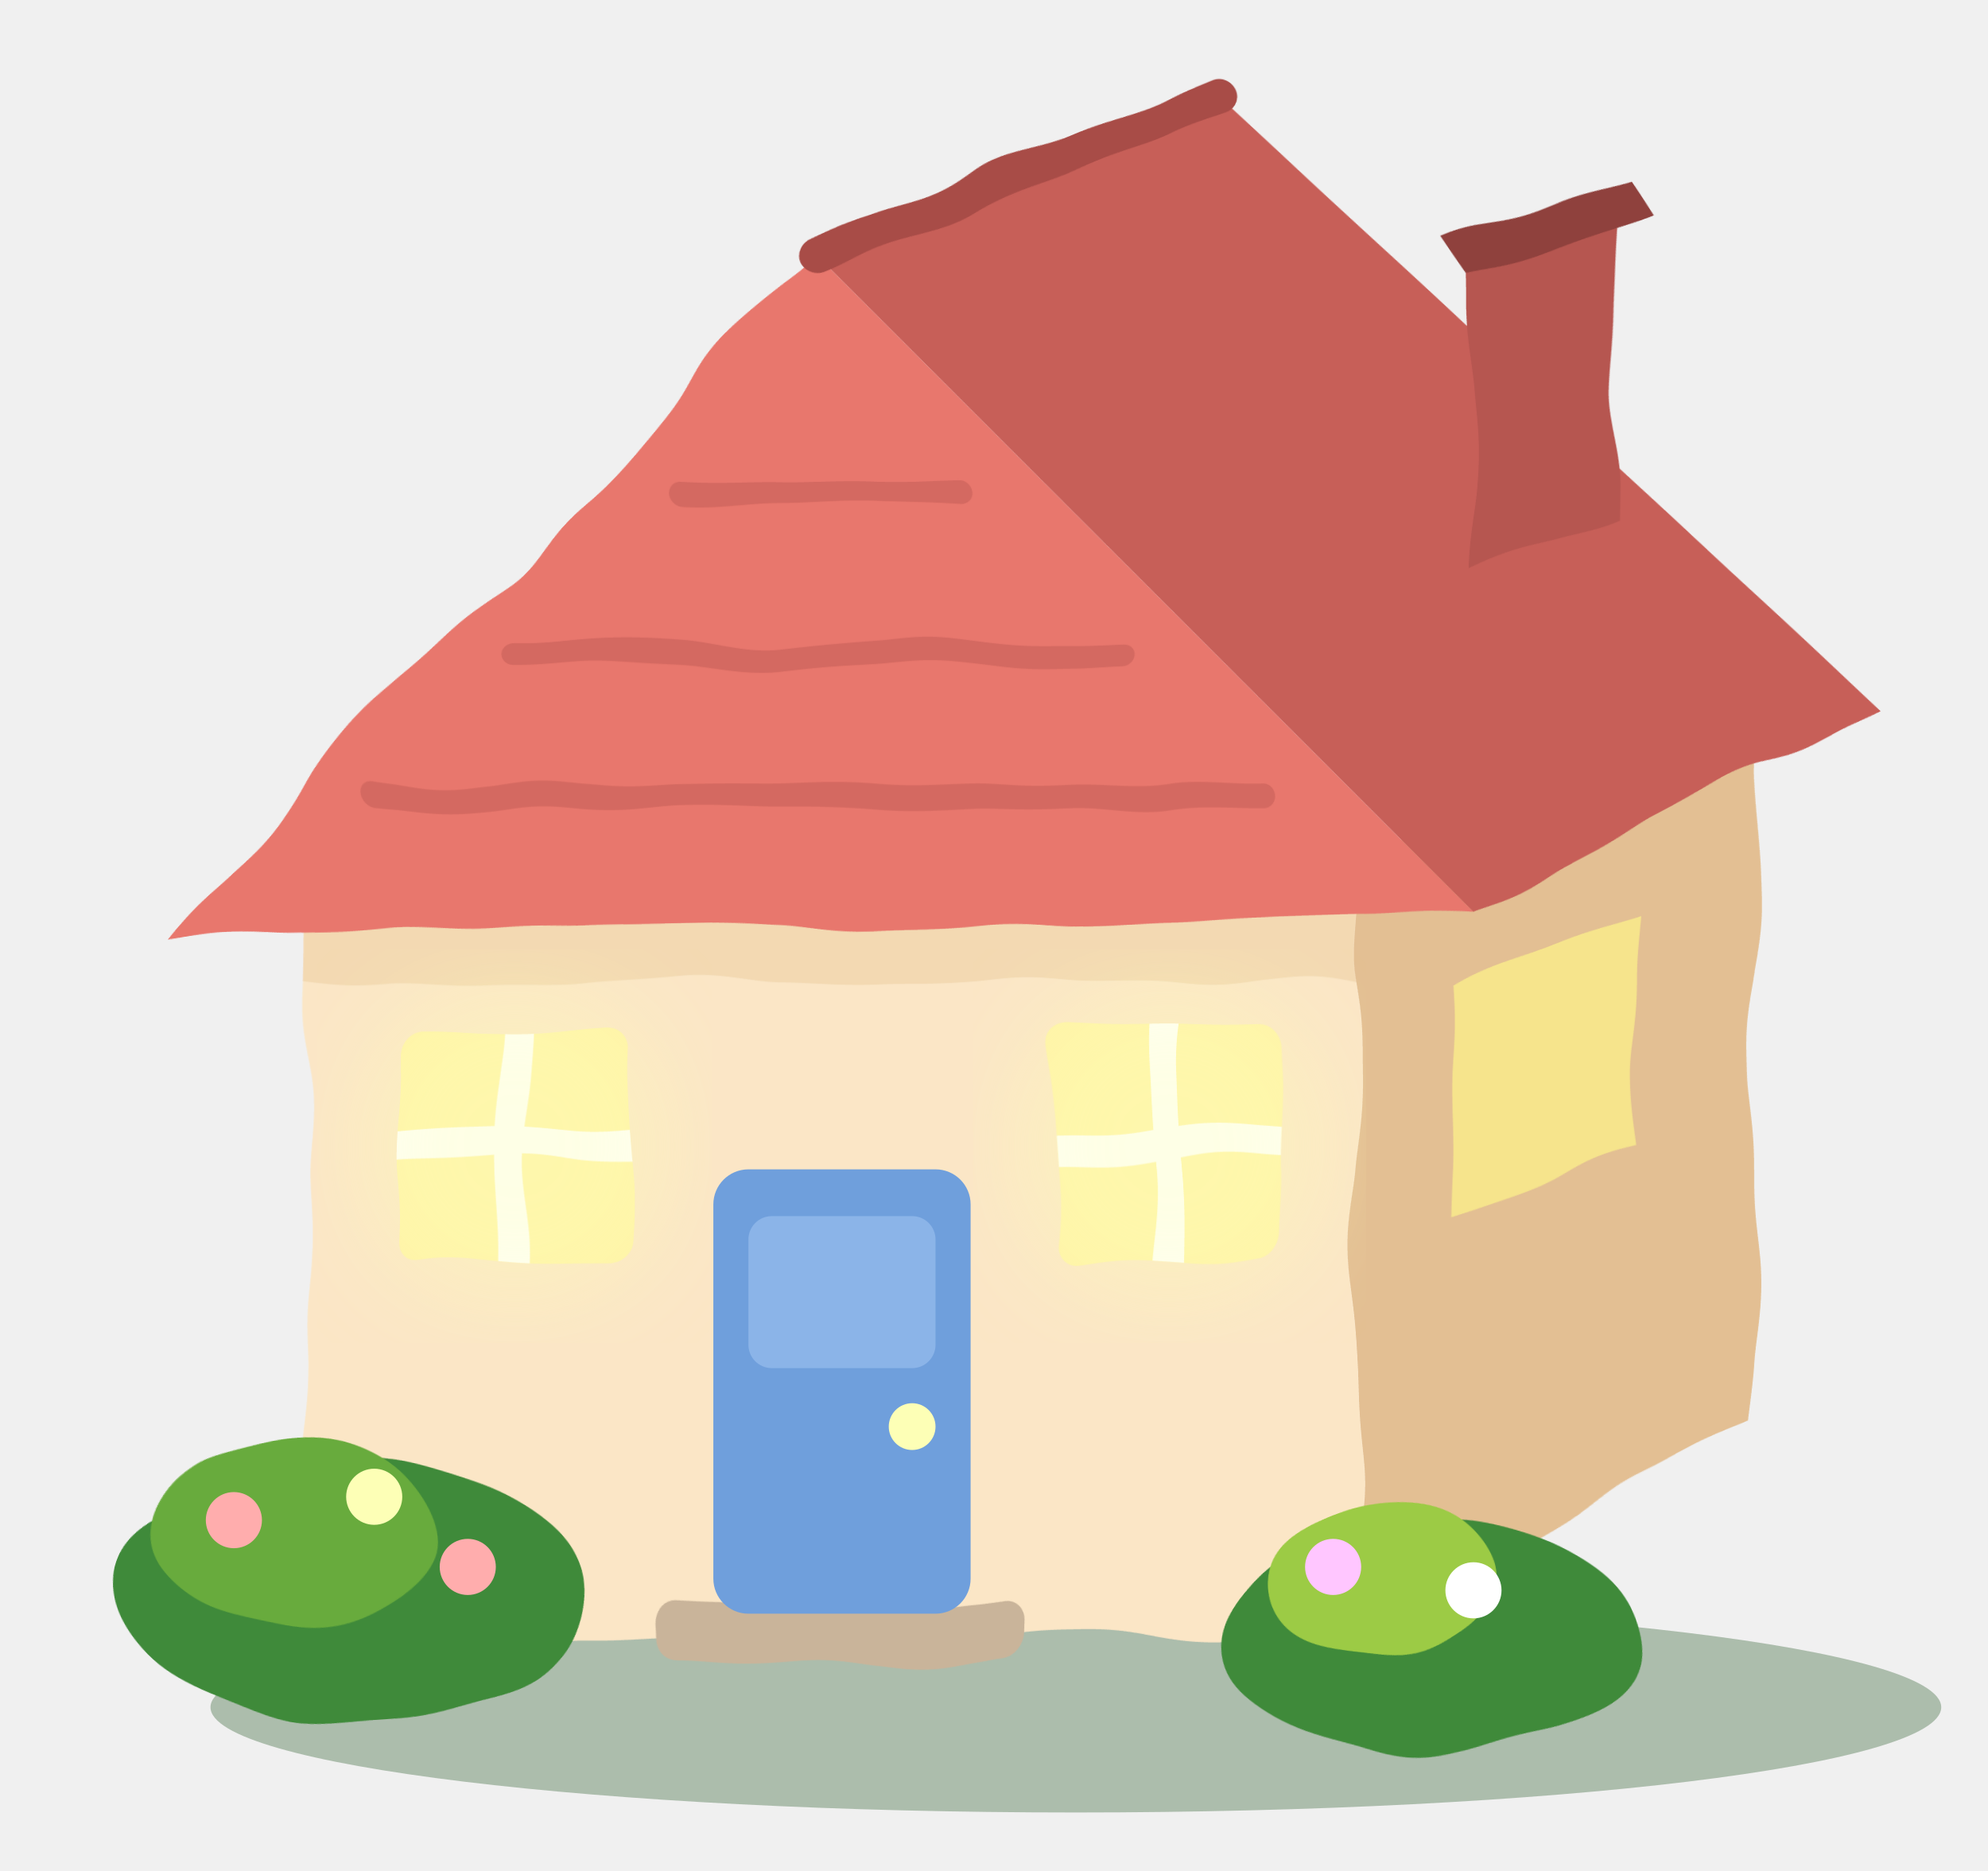
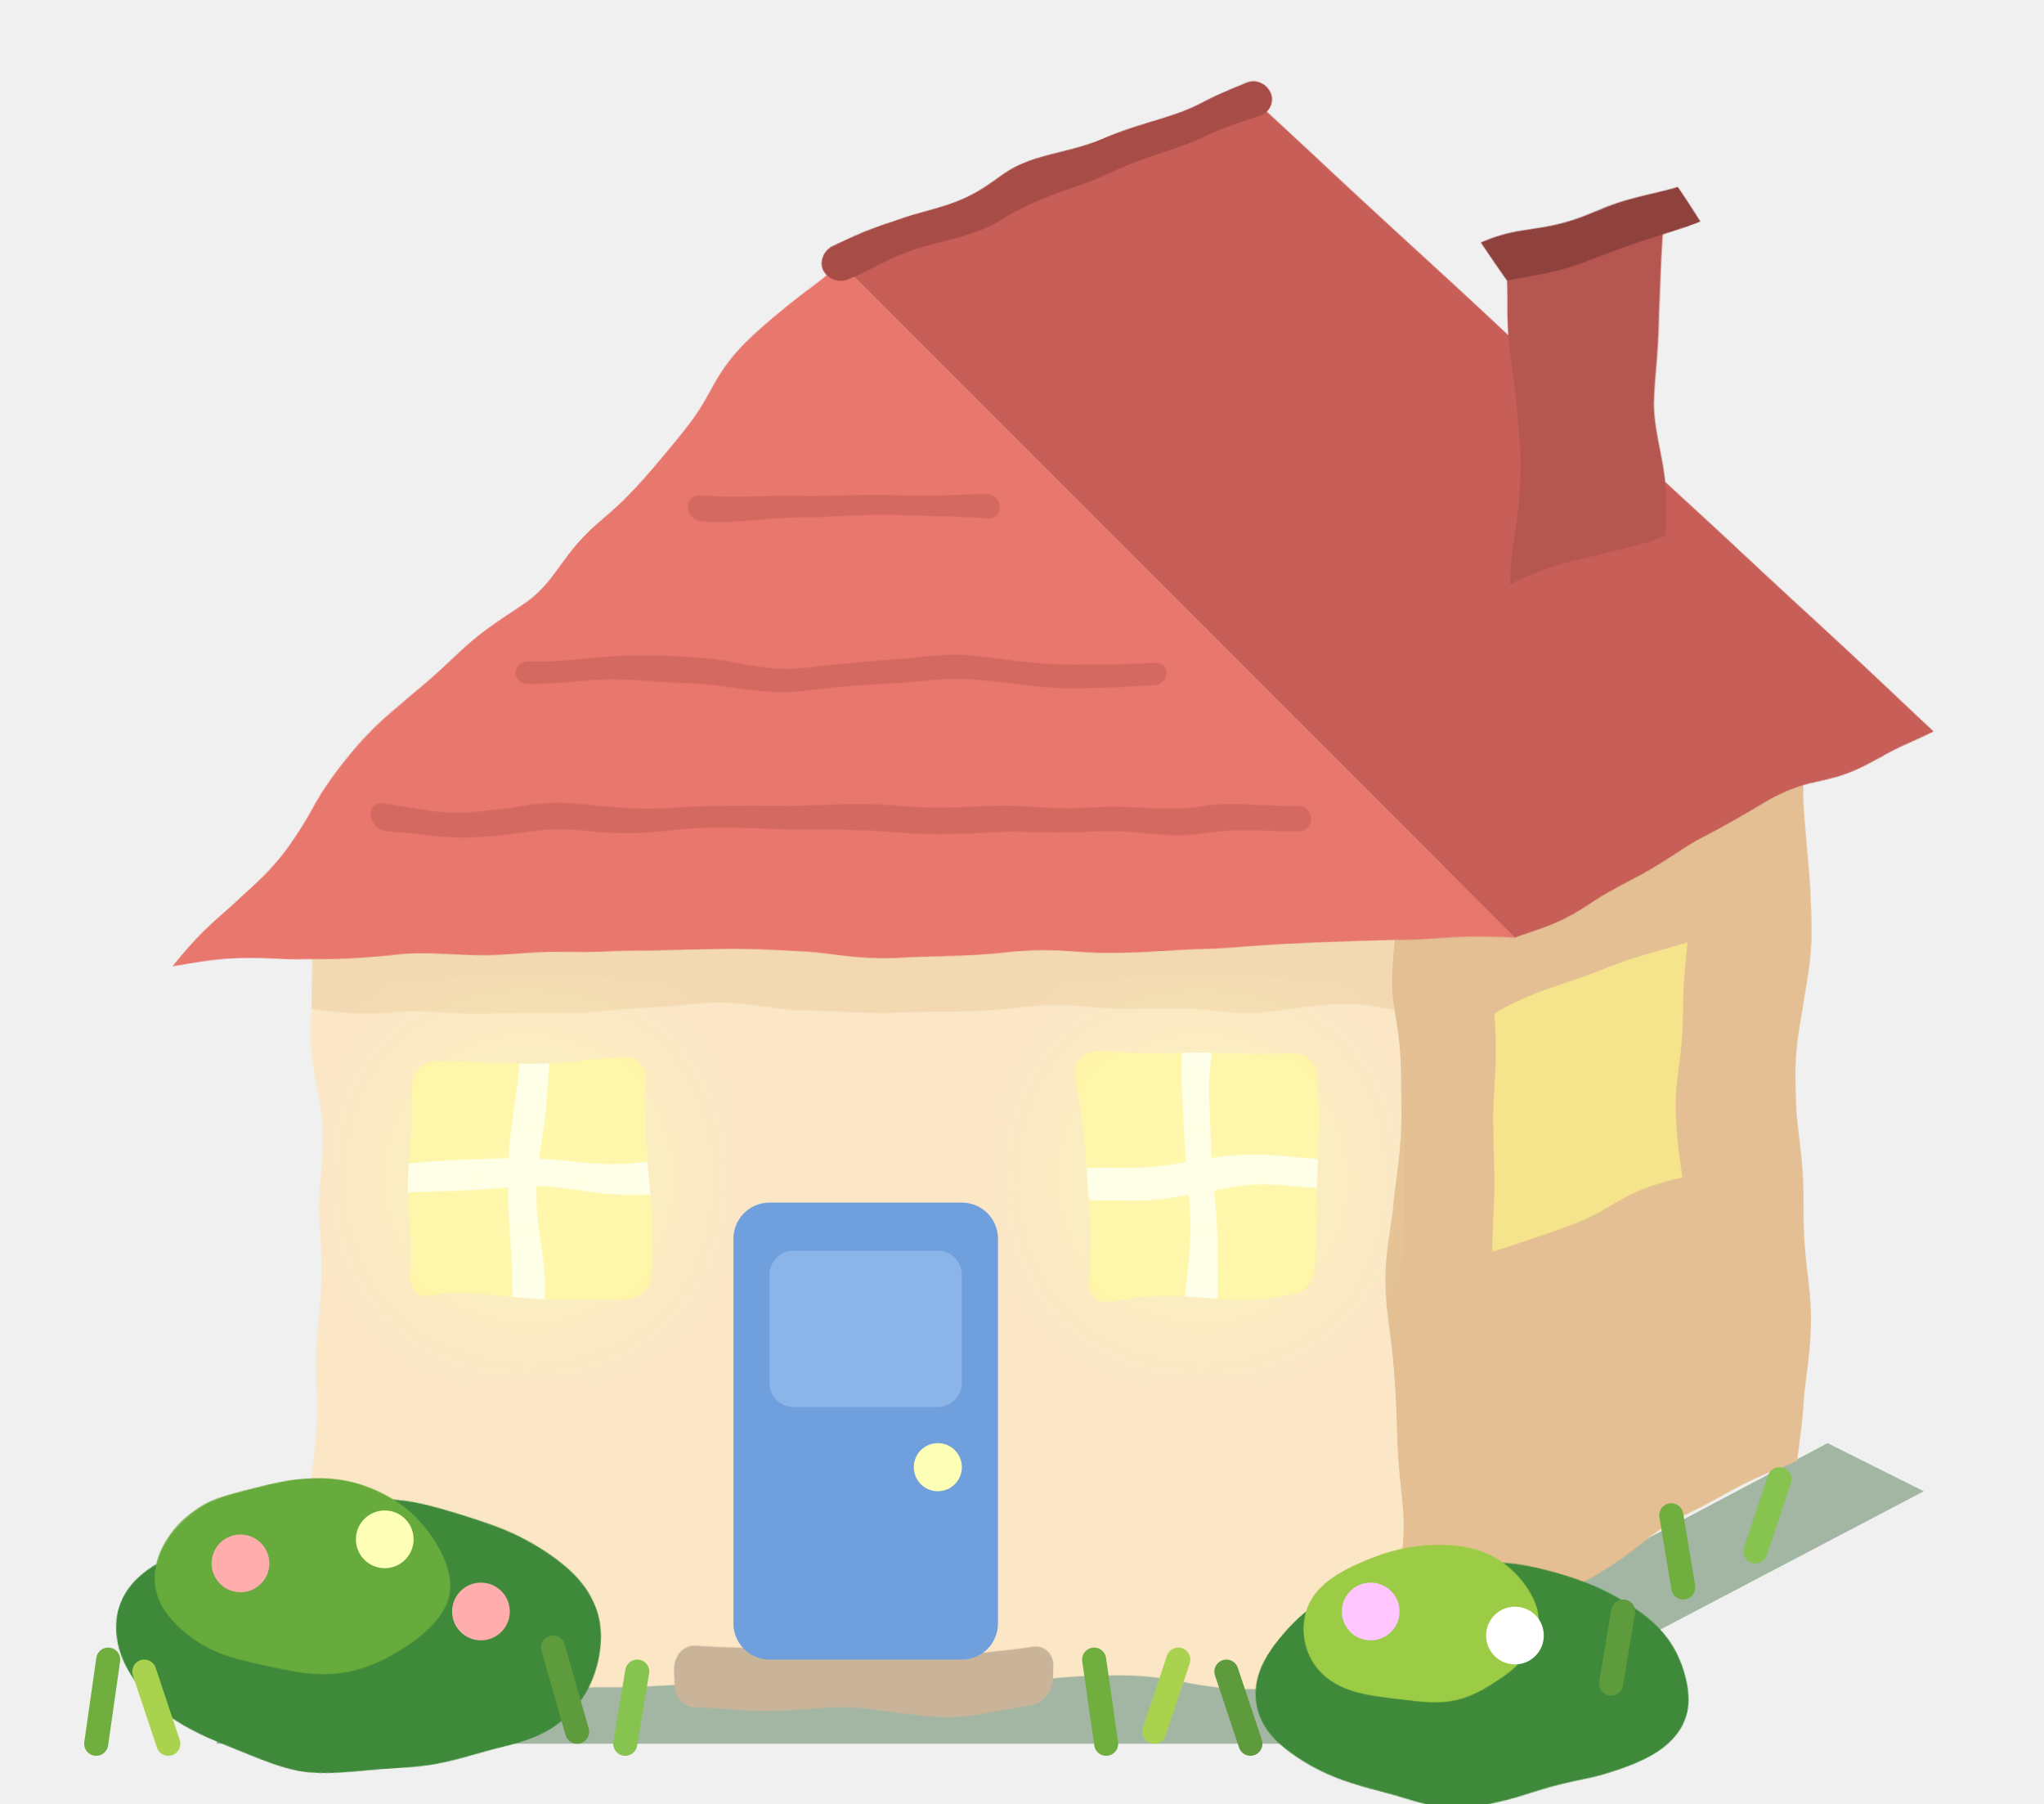
- <svg xmlns="http://www.w3.org/2000/svg" viewBox="0 0 170 160">
+ <svg xmlns="http://www.w3.org/2000/svg" viewBox="0 0 170 150">
  <defs>
    <filter id="brush" x="-5%" y="-5%" width="110%" height="110%">
      <feTurbulence type="fractalNoise" baseFrequency="0.06" numOctaves="2" seed="5" />
      <feDisplacementMap in="SourceGraphic" scale="3" />
    </filter>
    <filter id="glow">
      <feGaussianBlur stdDeviation="4" />
    </filter>
  </defs>
-   <ellipse cx="92" cy="146" rx="74" ry="9" fill="#2f5e2f" opacity="0.35" />
+   <path d="M20 138 L118 138 L152 120 L160 124 L120 145 L18 145 Z" fill="#2f5e2f" opacity="0.4" />
  <g filter="url(#brush)">
    <path d="M116 74 L150 60 L150 122 L116 140 Z" fill="#e3bf93" />
    <path d="M124 84 L140 78 L140 98 L124 104 Z" fill="#f6e48c" />
    <rect x="26" y="74" width="90" height="66" fill="#fbe6c6" />
    <rect x="26" y="74" width="90" height="10" fill="#efd3aa" opacity="0.7" />
    <path d="M70 22 L104 8 L160 60 L126 78 Z" fill="#c75f58" />
    <path d="M14 80 L70 22 L126 78 Z" fill="#e8776d" />
    <path d="M70 22 L104 8" stroke="#a84c47" stroke-width="3" stroke-linecap="round" />
    <g stroke="#c75f58" stroke-width="2" opacity="0.6" stroke-linecap="round">
      <path d="M44 56 L96 56" />
      <path d="M32 68 L108 68" />
      <path d="M58 42 L82 42" />
    </g>
    <path d="M126 22 L138 17 L138 44 L126 49 Z" fill="#b65650" />
    <path d="M124 21 L139 15 L141 18 L126 24 Z" fill="#8f413d" />
    <rect x="34" y="88" width="20" height="20" rx="2" fill="#fff3a6" />
    <rect x="90" y="88" width="20" height="20" rx="2" fill="#fff3a6" />
    <g stroke="#ffffff" stroke-width="2.5">
      <path d="M44 88 V108 M34 98 H54" />
      <path d="M100 88 V108 M90 98 H110" />
    </g>
    <rect x="56" y="137" width="32" height="5" rx="2" fill="#c9b49a" />
  </g>
  <g id="door">
    <rect x="61" y="100" width="22" height="38" rx="3" fill="#6f9fdc" />
    <rect x="64" y="104" width="16" height="13" rx="2" fill="#8bb4e8" />
    <circle cx="78" cy="122" r="2" fill="#fdffb6" />
  </g>
  <circle cx="44" cy="98" r="14" fill="#fdffb6" opacity="0.35" filter="url(#glow)" />
  <circle cx="100" cy="98" r="14" fill="#fdffb6" opacity="0.35" filter="url(#glow)" />
  <g filter="url(#brush)">
    <ellipse cx="30" cy="136" rx="20" ry="11" fill="#3f8a3a" />
    <ellipse cx="25" cy="131" rx="12" ry="8" fill="#68ab3d" />
    <ellipse cx="122" cy="140" rx="18" ry="10" fill="#3f8a3a" />
    <ellipse cx="118" cy="135" rx="10" ry="7" fill="#9ccb45" />
  </g>
  <g>
    <circle cx="20" cy="130" r="2.4" fill="#ffadad" />
    <circle cx="32" cy="128" r="2.4" fill="#fdffb6" />
    <circle cx="40" cy="134" r="2.4" fill="#ffadad" />
    <circle cx="114" cy="134" r="2.4" fill="#ffc6ff" />
    <circle cx="126" cy="136" r="2.4" fill="#ffffff" />
  </g>
+   <g stroke-linecap="round" stroke-width="2">
+     <path d="M48 144 l-2 -7" stroke="#5d9b3c" />
+     <path d="M52 145 l1 -6" stroke="#86c34f" />
+     <path d="M92 145 l-1 -7" stroke="#6fae3f" />
+     <path d="M96 144 l2 -6" stroke="#a9d24e" />
+     <path d="M104 145 l-2 -6" stroke="#5d9b3c" />
+     <path d="M140 132 l-1 -6" stroke="#6fae3f" />
+     <path d="M146 129 l2 -6" stroke="#86c34f" />
+     <path d="M8 145 l1 -7" stroke="#6fae3f" />
+     <path d="M14 145 l-2 -6" stroke="#a9d24e" />
+     <path d="M134 140 l1 -6" stroke="#5d9b3c" />
+   </g>
</svg>
